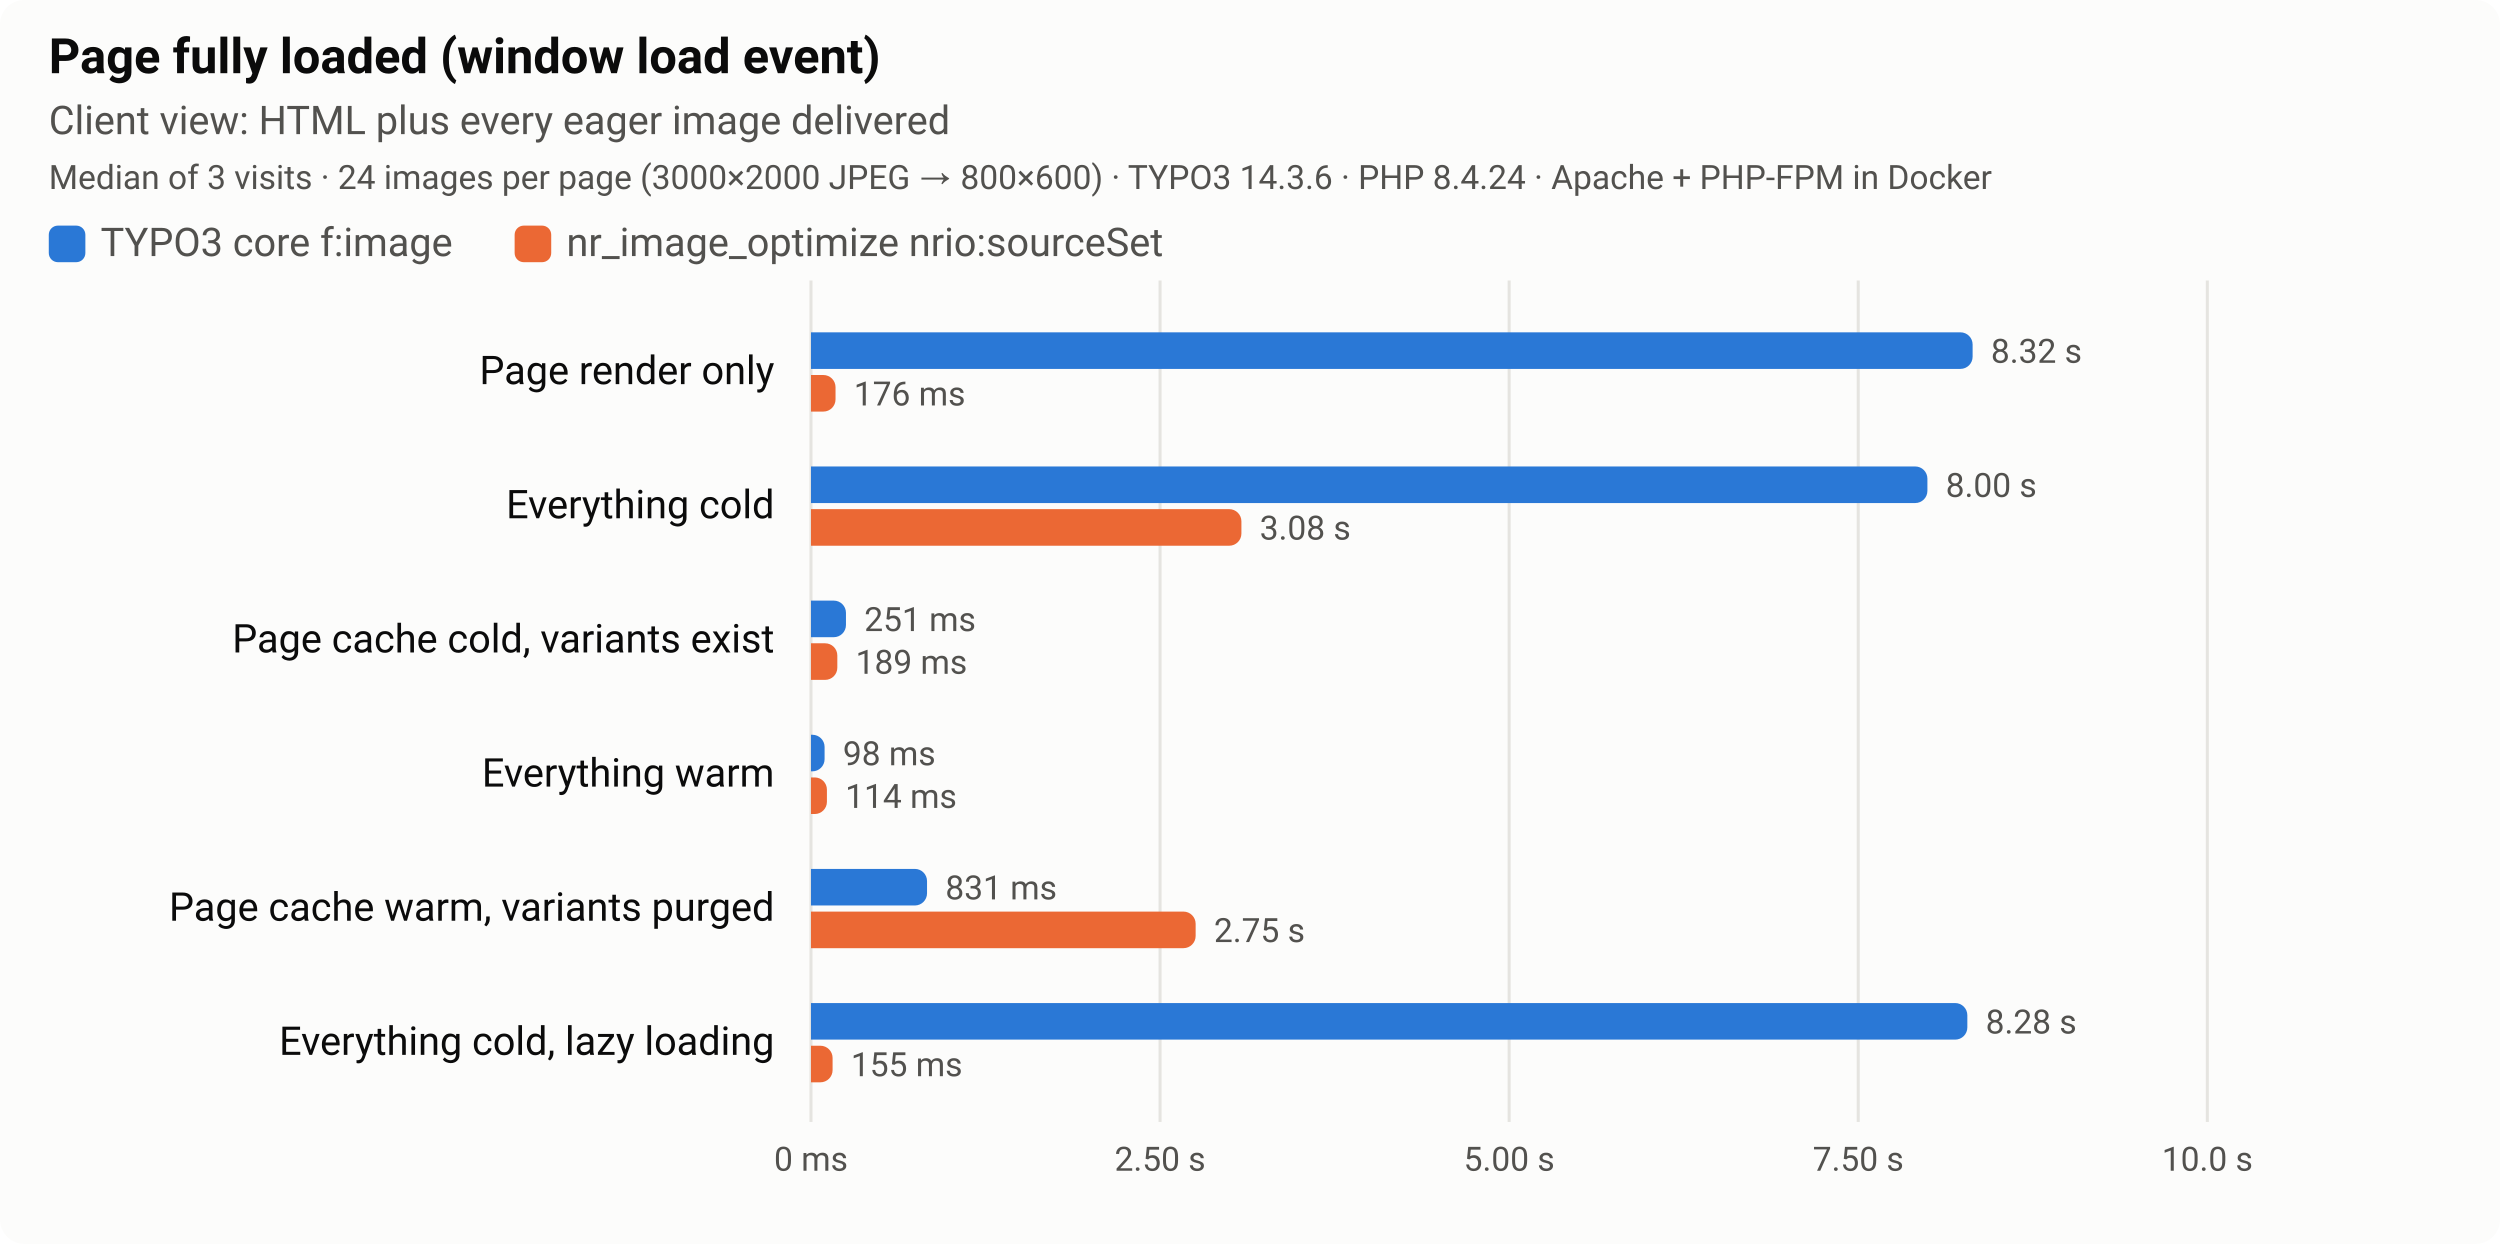
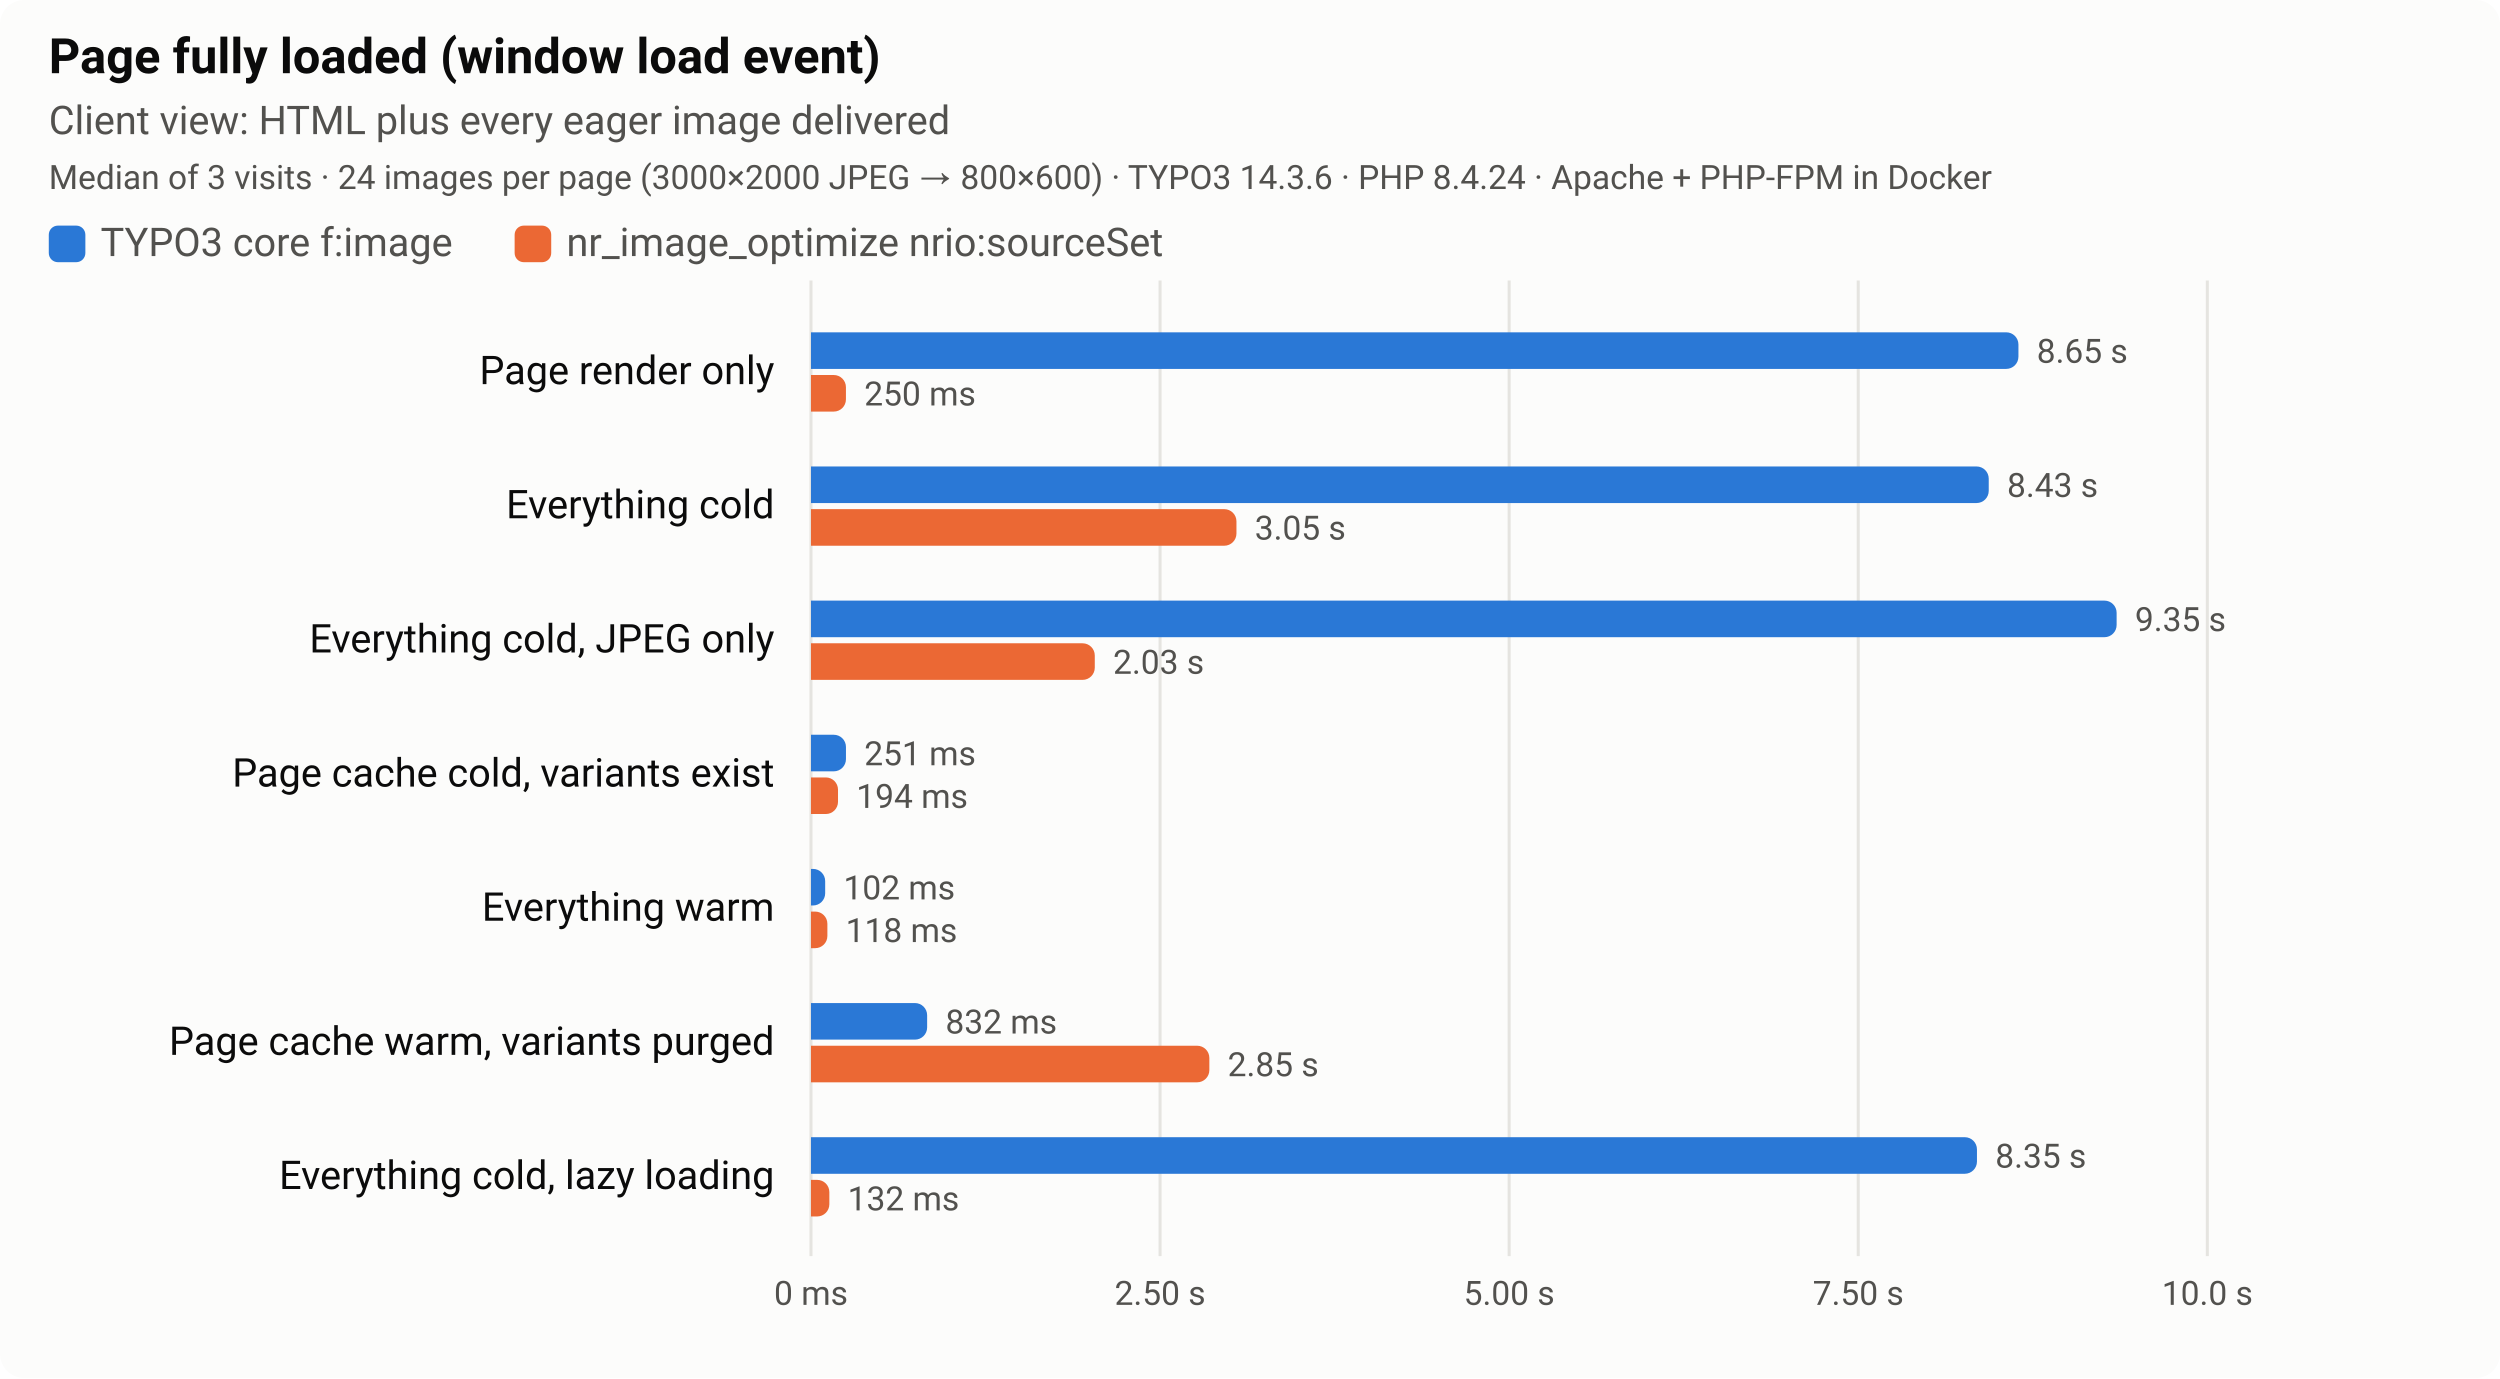
- <svg xmlns="http://www.w3.org/2000/svg" width="820" height="408" viewBox="0 0 820 408" role="img" aria-labelledby="title desc" font-family="-apple-system, 'Segoe UI', Roboto, Helvetica, Arial, sans-serif" font-size="13">
-   <rect width="820" height="408" rx="8" fill="#fcfcfb" />
+ <svg xmlns="http://www.w3.org/2000/svg" width="820" height="452" viewBox="0 0 820 452" role="img" aria-labelledby="title desc" font-family="-apple-system, 'Segoe UI', Roboto, Helvetica, Arial, sans-serif" font-size="13">
+   <rect width="820" height="452" rx="8" fill="#fcfcfb" />
  <text x="16" y="24" font-size="16" font-weight="600" fill="#0b0b0b">Page fully loaded (window load event)</text>
  <text x="16" y="44" fill="#52514e">Client view: HTML plus every eager image delivered</text>
  <text x="16" y="62" fill="#52514e" font-size="11">Median of 3 visits · 24 images per page (3000×2000 JPEG → 800×600) · TYPO3 14.3.6 · PHP 8.4.24 · Apache + PHP-FPM in Docker</text>
  <rect x="16" y="74" width="12" height="12" rx="3" fill="#2a78d6" />
  <text x="33" y="84" fill="#52514e">TYPO3 core f:image</text>
  <rect x="168.8" y="74" width="12" height="12" rx="3" fill="#eb6834" />
  <text x="185.8" y="84" fill="#52514e">nr_image_optimize nrio:sourceSet</text>
-   <line x1="266" y1="92" x2="266" y2="368" stroke="#e5e4e0" stroke-width="1" />
-   <text x="266" y="384" text-anchor="middle" fill="#52514e" font-size="11">0 ms</text>
-   <line x1="380.5" y1="92" x2="380.5" y2="368" stroke="#e5e4e0" stroke-width="1" />
-   <text x="380.5" y="384" text-anchor="middle" fill="#52514e" font-size="11">2.50 s</text>
-   <line x1="495" y1="92" x2="495" y2="368" stroke="#e5e4e0" stroke-width="1" />
-   <text x="495" y="384" text-anchor="middle" fill="#52514e" font-size="11">5.00 s</text>
-   <line x1="609.5" y1="92" x2="609.5" y2="368" stroke="#e5e4e0" stroke-width="1" />
-   <text x="609.5" y="384" text-anchor="middle" fill="#52514e" font-size="11">7.50 s</text>
-   <line x1="724" y1="92" x2="724" y2="368" stroke="#e5e4e0" stroke-width="1" />
-   <text x="724" y="384" text-anchor="middle" fill="#52514e" font-size="11">10.0 s</text>
+   <line x1="266" y1="92" x2="266" y2="412" stroke="#e5e4e0" stroke-width="1" />
+   <text x="266" y="428" text-anchor="middle" fill="#52514e" font-size="11">0 ms</text>
+   <line x1="380.5" y1="92" x2="380.5" y2="412" stroke="#e5e4e0" stroke-width="1" />
+   <text x="380.5" y="428" text-anchor="middle" fill="#52514e" font-size="11">2.50 s</text>
+   <line x1="495" y1="92" x2="495" y2="412" stroke="#e5e4e0" stroke-width="1" />
+   <text x="495" y="428" text-anchor="middle" fill="#52514e" font-size="11">5.00 s</text>
+   <line x1="609.5" y1="92" x2="609.5" y2="412" stroke="#e5e4e0" stroke-width="1" />
+   <text x="609.5" y="428" text-anchor="middle" fill="#52514e" font-size="11">7.50 s</text>
+   <line x1="724" y1="92" x2="724" y2="412" stroke="#e5e4e0" stroke-width="1" />
+   <text x="724" y="428" text-anchor="middle" fill="#52514e" font-size="11">10.0 s</text>
  <text x="254" y="126" text-anchor="end" fill="#0b0b0b">Page render only</text>
-   <path d="M266,109 h377.019 a4,4 0 0 1 4,4 v4 a4,4 0 0 1 -4,4 h-377.019 z" fill="#2a78d6" />
-   <text x="653.019" y="119" fill="#52514e" font-size="11">8.32 s</text>
-   <path d="M266,123 h4.056 a4,4 0 0 1 4,4 v4 a4,4 0 0 1 -4,4 h-4.056 z" fill="#eb6834" />
-   <text x="280.056" y="133" fill="#52514e" font-size="11">176 ms</text>
+   <path d="M266,109 h392.046 a4,4 0 0 1 4,4 v4 a4,4 0 0 1 -4,4 h-392.046 z" fill="#2a78d6" />
+   <text x="668.046" y="119" fill="#52514e" font-size="11">8.65 s</text>
+   <path d="M266,123 h7.468 a4,4 0 0 1 4,4 v4 a4,4 0 0 1 -4,4 h-7.468 z" fill="#eb6834" />
+   <text x="283.468" y="133" fill="#52514e" font-size="11">250 ms</text>
  <text x="254" y="170" text-anchor="end" fill="#0b0b0b">Everything cold</text>
-   <path d="M266,153 h362.189 a4,4 0 0 1 4,4 v4 a4,4 0 0 1 -4,4 h-362.189 z" fill="#2a78d6" />
-   <text x="638.189" y="163" fill="#52514e" font-size="11">8.00 s</text>
-   <path d="M266,167 h137.183 a4,4 0 0 1 4,4 v4 a4,4 0 0 1 -4,4 h-137.183 z" fill="#eb6834" />
-   <text x="413.183" y="177" fill="#52514e" font-size="11">3.08 s</text>
-   <text x="254" y="214" text-anchor="end" fill="#0b0b0b">Page cache cold, variants exist</text>
-   <path d="M266,197 h7.477 a4,4 0 0 1 4,4 v4 a4,4 0 0 1 -4,4 h-7.477 z" fill="#2a78d6" />
-   <text x="283.477" y="207" fill="#52514e" font-size="11">251 ms</text>
-   <path d="M266,211 h4.642 a4,4 0 0 1 4,4 v4 a4,4 0 0 1 -4,4 h-4.642 z" fill="#eb6834" />
-   <text x="280.642" y="221" fill="#52514e" font-size="11">189 ms</text>
-   <text x="254" y="258" text-anchor="end" fill="#0b0b0b">Everything warm</text>
-   <path d="M266,241 h0.465 a4,4 0 0 1 4,4 v4 a4,4 0 0 1 -4,4 h-0.465 z" fill="#2a78d6" />
-   <text x="276.466" y="251" fill="#52514e" font-size="11">98 ms</text>
-   <path d="M266,255 h1.23 a4,4 0 0 1 4,4 v4 a4,4 0 0 1 -4,4 h-1.23 z" fill="#eb6834" />
-   <text x="277.23" y="265" fill="#52514e" font-size="11">114 ms</text>
-   <text x="254" y="302" text-anchor="end" fill="#0b0b0b">Page cache warm, variants purged</text>
-   <path d="M266,285 h34.069 a4,4 0 0 1 4,4 v4 a4,4 0 0 1 -4,4 h-34.069 z" fill="#2a78d6" />
-   <text x="310.069" y="295" fill="#52514e" font-size="11">831 ms</text>
-   <path d="M266,299 h122.17 a4,4 0 0 1 4,4 v4 a4,4 0 0 1 -4,4 h-122.17 z" fill="#eb6834" />
-   <text x="398.17" y="309" fill="#52514e" font-size="11">2.75 s</text>
-   <text x="254" y="346" text-anchor="end" fill="#0b0b0b">Everything cold, lazy loading</text>
-   <path d="M266,329 h375.288 a4,4 0 0 1 4,4 v4 a4,4 0 0 1 -4,4 h-375.288 z" fill="#2a78d6" />
-   <text x="651.288" y="339" fill="#52514e" font-size="11">8.28 s</text>
-   <path d="M266,343 h3.09 a4,4 0 0 1 4,4 v4 a4,4 0 0 1 -4,4 h-3.09 z" fill="#eb6834" />
-   <text x="279.09" y="353" fill="#52514e" font-size="11">155 ms</text>
+   <path d="M266,153 h382.305 a4,4 0 0 1 4,4 v4 a4,4 0 0 1 -4,4 h-382.305 z" fill="#2a78d6" />
+   <text x="658.305" y="163" fill="#52514e" font-size="11">8.43 s</text>
+   <path d="M266,167 h135.557 a4,4 0 0 1 4,4 v4 a4,4 0 0 1 -4,4 h-135.557 z" fill="#eb6834" />
+   <text x="411.557" y="177" fill="#52514e" font-size="11">3.05 s</text>
+   <text x="254" y="214" text-anchor="end" fill="#0b0b0b">Everything cold, JPEG only</text>
+   <path d="M266,197 h424.253 a4,4 0 0 1 4,4 v4 a4,4 0 0 1 -4,4 h-424.253 z" fill="#2a78d6" />
+   <text x="700.253" y="207" fill="#52514e" font-size="11">9.35 s</text>
+   <path d="M266,211 h89.088 a4,4 0 0 1 4,4 v4 a4,4 0 0 1 -4,4 h-89.088 z" fill="#eb6834" />
+   <text x="365.089" y="221" fill="#52514e" font-size="11">2.03 s</text>
+   <text x="254" y="258" text-anchor="end" fill="#0b0b0b">Page cache cold, variants exist</text>
+   <path d="M266,241 h7.477 a4,4 0 0 1 4,4 v4 a4,4 0 0 1 -4,4 h-7.477 z" fill="#2a78d6" />
+   <text x="283.477" y="251" fill="#52514e" font-size="11">251 ms</text>
+   <path d="M266,255 h4.867 a4,4 0 0 1 4,4 v4 a4,4 0 0 1 -4,4 h-4.867 z" fill="#eb6834" />
+   <text x="280.867" y="265" fill="#52514e" font-size="11">194 ms</text>
+   <text x="254" y="302" text-anchor="end" fill="#0b0b0b">Everything warm</text>
+   <path d="M266,285 h0.658 a4,4 0 0 1 4,4 v4 a4,4 0 0 1 -4,4 h-0.658 z" fill="#2a78d6" />
+   <text x="276.658" y="295" fill="#52514e" font-size="11">102 ms</text>
+   <path d="M266,299 h1.381 a4,4 0 0 1 4,4 v4 a4,4 0 0 1 -4,4 h-1.381 z" fill="#eb6834" />
+   <text x="277.382" y="309" fill="#52514e" font-size="11">118 ms</text>
+   <text x="254" y="346" text-anchor="end" fill="#0b0b0b">Page cache warm, variants purged</text>
+   <path d="M266,329 h34.101 a4,4 0 0 1 4,4 v4 a4,4 0 0 1 -4,4 h-34.101 z" fill="#2a78d6" />
+   <text x="310.101" y="339" fill="#52514e" font-size="11">832 ms</text>
+   <path d="M266,343 h126.667 a4,4 0 0 1 4,4 v4 a4,4 0 0 1 -4,4 h-126.667 z" fill="#eb6834" />
+   <text x="402.667" y="353" fill="#52514e" font-size="11">2.85 s</text>
+   <text x="254" y="390" text-anchor="end" fill="#0b0b0b">Everything cold, lazy loading</text>
+   <path d="M266,373 h378.444 a4,4 0 0 1 4,4 v4 a4,4 0 0 1 -4,4 h-378.444 z" fill="#2a78d6" />
+   <text x="654.444" y="383" fill="#52514e" font-size="11">8.35 s</text>
+   <path d="M266,387 h2.027 a4,4 0 0 1 4,4 v4 a4,4 0 0 1 -4,4 h-2.027 z" fill="#eb6834" />
+   <text x="278.027" y="397" fill="#52514e" font-size="11">132 ms</text>
</svg>
